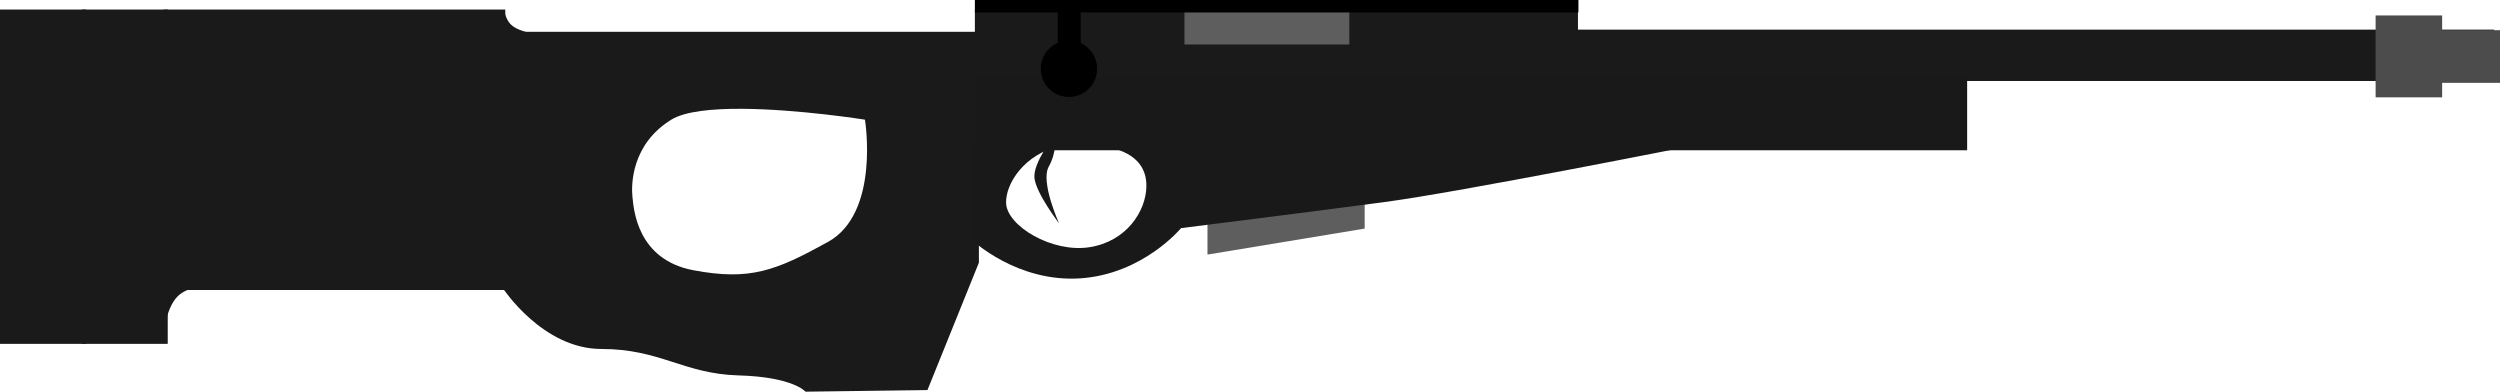
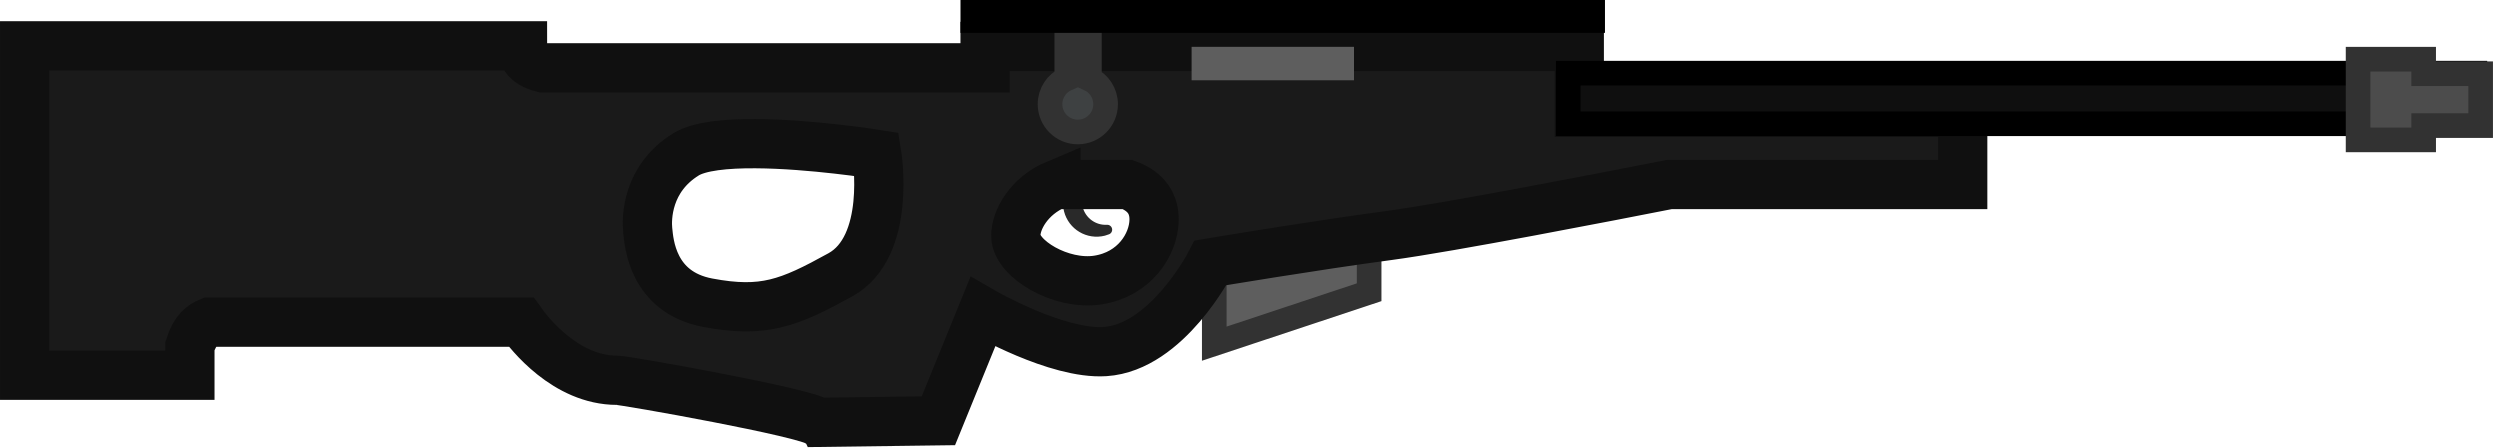
- <svg xmlns="http://www.w3.org/2000/svg" width="50mm" height="7.834mm" viewBox="0 0 50 7.834" version="1.1" id="svg5">
-   <defs id="defs2" />
-   <g id="layer1" transform="matrix(0.2429941,0,0,0.2429941,-0.4686659,-25.40948)">
-     <rect style="fill:#1a1a1a;stroke-width:0.03;stroke-linecap:square" id="rect880" width="7.069" height="27.516" x="1.929" y="105.354" />
-     <rect style="fill:#1a1a1a;stroke-width:0.03;stroke-linecap:square" id="rect880-3" width="7.069" height="27.516" x="8.665" y="105.354" />
-     <rect style="fill:#1a1a1a;stroke-width:0.033;stroke-linecap:square" id="rect1011" width="28.117" height="23.084" x="15.401" y="105.354" />
-     <path style="fill:#1a1a1a;fill-opacity:1;stroke:none;stroke-width:0.137px;stroke-linecap:butt;stroke-linejoin:miter;stroke-opacity:1" d="m 15.607,130.869 c 0.69,-2.628 1.861,-2.268 2.764,-2.898 l -2.817,0.006 z" id="path1148" />
-     <path style="fill:#1a1a1a;fill-opacity:1;stroke:none;stroke-width:0.091px;stroke-linecap:butt;stroke-linejoin:miter;stroke-opacity:1" d="m 45.23,107.194 c -1.749,-0.459 -1.51,-1.239 -1.929,-1.84 l 0.004,1.875 z" id="path1148-6" />
-     <path id="path1775" style="fill:#1a1a1a;fill-opacity:1;stroke:none;stroke-width:0.137px;stroke-linecap:butt;stroke-linejoin:miter;stroke-opacity:1" d="m 42.928,107.188 0.357,21.058 c 0,0 3.278,5.048 8.138,5.045 4.86,-0.003 6.761,2.047 11.286,2.175 4.525,0.128 5.515,1.34 5.515,1.34 l 10.04,-0.132 4.234,-10.488 v -18.998 z m 20.062,6.336 c 4.675,0.027 10.131,0.894 10.131,0.894 0,0 1.26,7.683 -3.043,10.061 -4.303,2.378 -6.422,3.209 -11.076,2.332 -4.654,-0.877 -4.913,-5.041 -5.02,-6.048 -0.107,-1.007 -0.072,-4.332 3.199,-6.345 1.124,-0.692 3.359,-0.909 5.808,-0.894 z" />
-     <rect style="fill:#1a1a1a;fill-opacity:1;stroke:none;stroke-width:0.04;stroke-linecap:square" id="rect3017" width="49.638" height="5.833" x="82.167" y="105.401" />
-     <rect style="fill:#1a1a1a;fill-opacity:1;stroke:none;stroke-width:0.043;stroke-linecap:square" id="rect3017-7" width="75.742" height="4.227" x="131.473" y="107.007" />
-     <rect style="fill:#4c4c4c;fill-opacity:1;stroke:none;stroke-width:0.067;stroke-linecap:square" id="rect3148" width="5.476" height="6.741" x="197.457" y="105.84" />
-     <rect style="fill:#4c4c4c;fill-opacity:1;stroke:none;stroke-width:0.054;stroke-linecap:square" id="rect3148-5" width="5.476" height="4.333" x="202.219" y="107.054" />
-     <rect style="fill:#191919;fill-opacity:1;stroke:none;stroke-width:0.177;stroke-linecap:square" id="rect3603" width="81.671" height="6.034" x="82.167" y="110.902" />
-     <rect style="fill:#000000;fill-opacity:1;stroke:none;stroke-width:0.054;stroke-linecap:square" id="rect5599" width="1.888" height="3.258" x="88.991" y="105.39" />
-     <circle style="fill:#000000;fill-opacity:1;stroke:none;stroke-width:0.084;stroke-linecap:square" id="path5791" cx="89.912" cy="110.227" r="2.321" />
-     <path style="fill:#191919;fill-opacity:1;stroke:none;stroke-width:0.265px;stroke-linecap:butt;stroke-linejoin:miter;stroke-opacity:1" d="m 88.804,115.589 c 0,0 -1.878,2.36 -1.732,3.638 0.146,1.278 2.026,3.724 2.026,3.724 0,0 -1.556,-3.41 -0.848,-4.671 0.708,-1.261 0.554,-2.691 0.554,-2.691 v 0 0" id="path5940" />
-     <path style="fill:#5e5e5e;fill-opacity:1;stroke:none;stroke-width:0.265px;stroke-linecap:butt;stroke-linejoin:miter;stroke-opacity:1" d="m 101.312,122.164 v 3.358 l 12.938,-2.139 v -2.534 z" id="path6495" />
-     <path id="path4488" style="fill:#191919;fill-opacity:1;stroke:none;stroke-width:1px;stroke-linecap:butt;stroke-linejoin:miter;stroke-opacity:1" d="m 533.688,440.572 -183.098,0.109 c 9.783,1.666 13.46,6.405 13.318,12.637 -0.172,7.565 -6.122,17.022 -17.76,18.811 -11.637,1.788 -25.648,-6.642 -25.883,-13.738 -0.199,-5.998 5.656,-15.198 16.639,-17.699 l -27.607,0.016 0.508,29.287 c 0,0 13.881,13.09 33.459,11.818 19.578,-1.272 31.43,-15.631 31.43,-15.631 0,0 39.721,-4.97 63.277,-8.104 23.556,-3.133 95.717,-17.506 95.717,-17.506 z" transform="scale(0.2645833)" />
+ <svg xmlns="http://www.w3.org/2000/svg" width="50.75mm" height="9.076mm" viewBox="0 0 50.75 9.076" version="1.1" id="svg5" xml:space="preserve">
+   <defs id="defs2">
+     <linearGradient x1="240.325" y1="183.09" x2="240.325" y2="203.09" gradientUnits="userSpaceOnUse" id="color-1">
+       <stop offset="0" stop-color="#ffffff" stop-opacity="0.251" id="stop1" />
+       <stop offset="1" stop-color="#ffffff" stop-opacity="0.102" id="stop2" />
+     </linearGradient>
+     <linearGradient x1="240.325" y1="183.09" x2="240.325" y2="203.09" gradientUnits="userSpaceOnUse" id="color-3">
+       <stop offset="0" stop-color="#000000" stop-opacity="0.8" id="stop5" />
+       <stop offset="1" stop-color="#000000" stop-opacity="0.502" id="stop6" />
+     </linearGradient>
+     <linearGradient x1="240" y1="156.304" x2="240" y2="203.696" gradientUnits="userSpaceOnUse" id="color-4">
+       <stop offset="0" stop-color="#074cb3" id="stop7" />
+       <stop offset="1" stop-color="#003d99" id="stop8" />
+     </linearGradient>
+     <linearGradient x1="235.169" y1="156.849" x2="235.169" y2="204.241" gradientUnits="userSpaceOnUse" id="color-5">
+       <stop offset="0" stop-color="#b3b3b3" id="stop9" />
+       <stop offset="1" stop-color="#e6e6e6" id="stop10" />
+     </linearGradient>
+     <linearGradient x1="245.366" y1="156.881" x2="245.366" y2="204.273" gradientUnits="userSpaceOnUse" id="color-6">
+       <stop offset="0" stop-color="#b3b3b3" id="stop11" />
+       <stop offset="1" stop-color="#e6e6e6" id="stop12" />
+     </linearGradient>
+     <linearGradient x1="240" y1="150.774" x2="240" y2="184.714" gradientUnits="userSpaceOnUse" id="color-7" gradientTransform="matrix(0.8971819,0,0,0.8971819,21.81132,15.39949)">
+       <stop offset="0" stop-color="#4d3108" id="stop13" />
+       <stop offset="1" stop-color="#331f00" id="stop14" />
+     </linearGradient>
+     <linearGradient x1="240" y1="150.374" x2="240" y2="186.34" gradientUnits="userSpaceOnUse" id="color-6-0">
+       <stop offset="0" stop-color="#261700" id="stop11-9" />
+       <stop offset="1" stop-color="#0d0800" id="stop12-4" />
+     </linearGradient>
+   </defs>
+   <g id="layer1" transform="matrix(0.2429941,0,0,0.2429941,0.0313346,-24.66948)">
+     <path style="fill:#5e5e5e;fill-opacity:1;stroke:#323232;stroke-width:2.058;stroke-linecap:butt;stroke-linejoin:miter;stroke-dasharray:none;stroke-opacity:1" d="m 101.312,123.49 v 6.743 l 12.938,-4.296 v -5.089 z" id="path6495" />
+     <path id="path10079" style="fill:#3e4142;fill-opacity:1;stroke:#292929;stroke-width:0.2;stroke-linecap:square;stroke-linejoin:round;stroke-miterlimit:0;stroke-dasharray:none" d="m 21.617,2.819 c -0.311,0.079 -0.499,0.396 -0.42,0.708 0.08,0.311 0.396,0.499 0.708,0.42 0.024,-0.006 0.048,-0.014 0.072,-0.024 -0.278,0.016 -0.527,-0.167 -0.596,-0.436 -0.072,-0.283 0.077,-0.576 0.349,-0.684 -0.038,0.002 -0.075,0.008 -0.112,0.017 z" transform="matrix(4.115326,0,0,4.115326,1.928713,104.5683)" />
+     <path id="rect880" style="fill:#1a1a1a;stroke:#101010;stroke-width:4.115;stroke-linecap:square;stroke-dasharray:none;stroke-opacity:1" d="m 1.929,105.353 v 27.517 h 13.806 v -2.437 c 0.44,-1.354 1.034,-1.744 1.625,-1.995 H 43.418 c 0.658,0.922 3.714,4.855 8.005,4.853 0.668,-4.1e-4 16.062,2.734 16.803,3.515 l 10.04,-0.132 3.707,-9.1 c 0,0 6.194,3.581 10.212,3.32 5.18,-0.336 8.815,-7.411 8.815,-7.411 0,0 8.648,-1.453 14.88,-2.282 5.045,-0.671 18.514,-3.292 23.465,-4.266 h 24.493 v -6.033 h -32.032 v -5.5 H 82.167 v 1.786 H 45.21 c -1.567,-0.417 -1.691,-1.169 -1.691,-1.835 H 15.735 8.998 Z m 61.06,8.171 c 4.675,0.027 10.131,0.895 10.131,0.895 0,0 1.26,7.683 -3.043,10.061 -4.303,2.378 -6.422,3.21 -11.076,2.333 -4.654,-0.877 -4.912,-5.041 -5.019,-6.048 -0.107,-1.007 -0.072,-4.332 3.198,-6.346 1.124,-0.692 3.359,-0.91 5.808,-0.895 z m 25.101,3.411 h 5.98 c 1.613,0.596 2.244,1.671 2.214,3.005 -0.045,2.002 -1.621,4.505 -4.7,4.978 -3.079,0.473 -6.786,-1.759 -6.848,-3.637 -0.046,-1.384 1.127,-3.411 3.354,-4.347 z" />
+     <rect style="fill:#0f0f0f;fill-opacity:1;stroke:#000000;stroke-width:2.058;stroke-linecap:square;stroke-dasharray:none;stroke-opacity:1" id="rect3017-7" width="75.742" height="4.227" x="130.884" y="107.635" />
+     <path id="rect3148" style="fill:#4c4c4c;fill-opacity:1;stroke:#323232;stroke-width:2.058;stroke-linecap:square;stroke-dasharray:none;stroke-opacity:1" d="m 196.869,106.468 v 6.741 h 5.476 v -1.193 h 4.762 v -4.334 h -4.762 v -1.214 z" />
+     <path id="rect5599" style="fill:#3e4142;fill-opacity:1;stroke:#323232;stroke-width:2.058;stroke-linecap:square;stroke-dasharray:none;stroke-opacity:1" d="m 88.991,103.33 v 4.767 c -0.85,0.368 -1.4,1.205 -1.399,2.131 3.34e-4,1.281 1.039,2.32 2.32,2.32 1.282,8.4e-4 2.322,-1.038 2.322,-2.32 -1.95e-4,-0.908 -0.529,-1.732 -1.355,-2.11 v -4.788 z" />
    <rect style="fill:#5e5e5e;fill-opacity:1;stroke:none;stroke-width:0.065;stroke-linecap:square" id="rect6864" width="13.568" height="2.794" x="99.418" y="105.435" />
-     <rect style="fill:#000000;fill-opacity:1;stroke:none;stroke-width:0.024;stroke-linecap:square" id="rect6971" width="49.676" height="1.026" x="82.167" y="104.568" />
+     <rect style="fill:#000000;fill-opacity:1;stroke:none;stroke-width:0.024;stroke-linecap:square" id="rect6971" width="53.84" height="2.747" x="80.112" y="101.523" />
  </g>
</svg>
